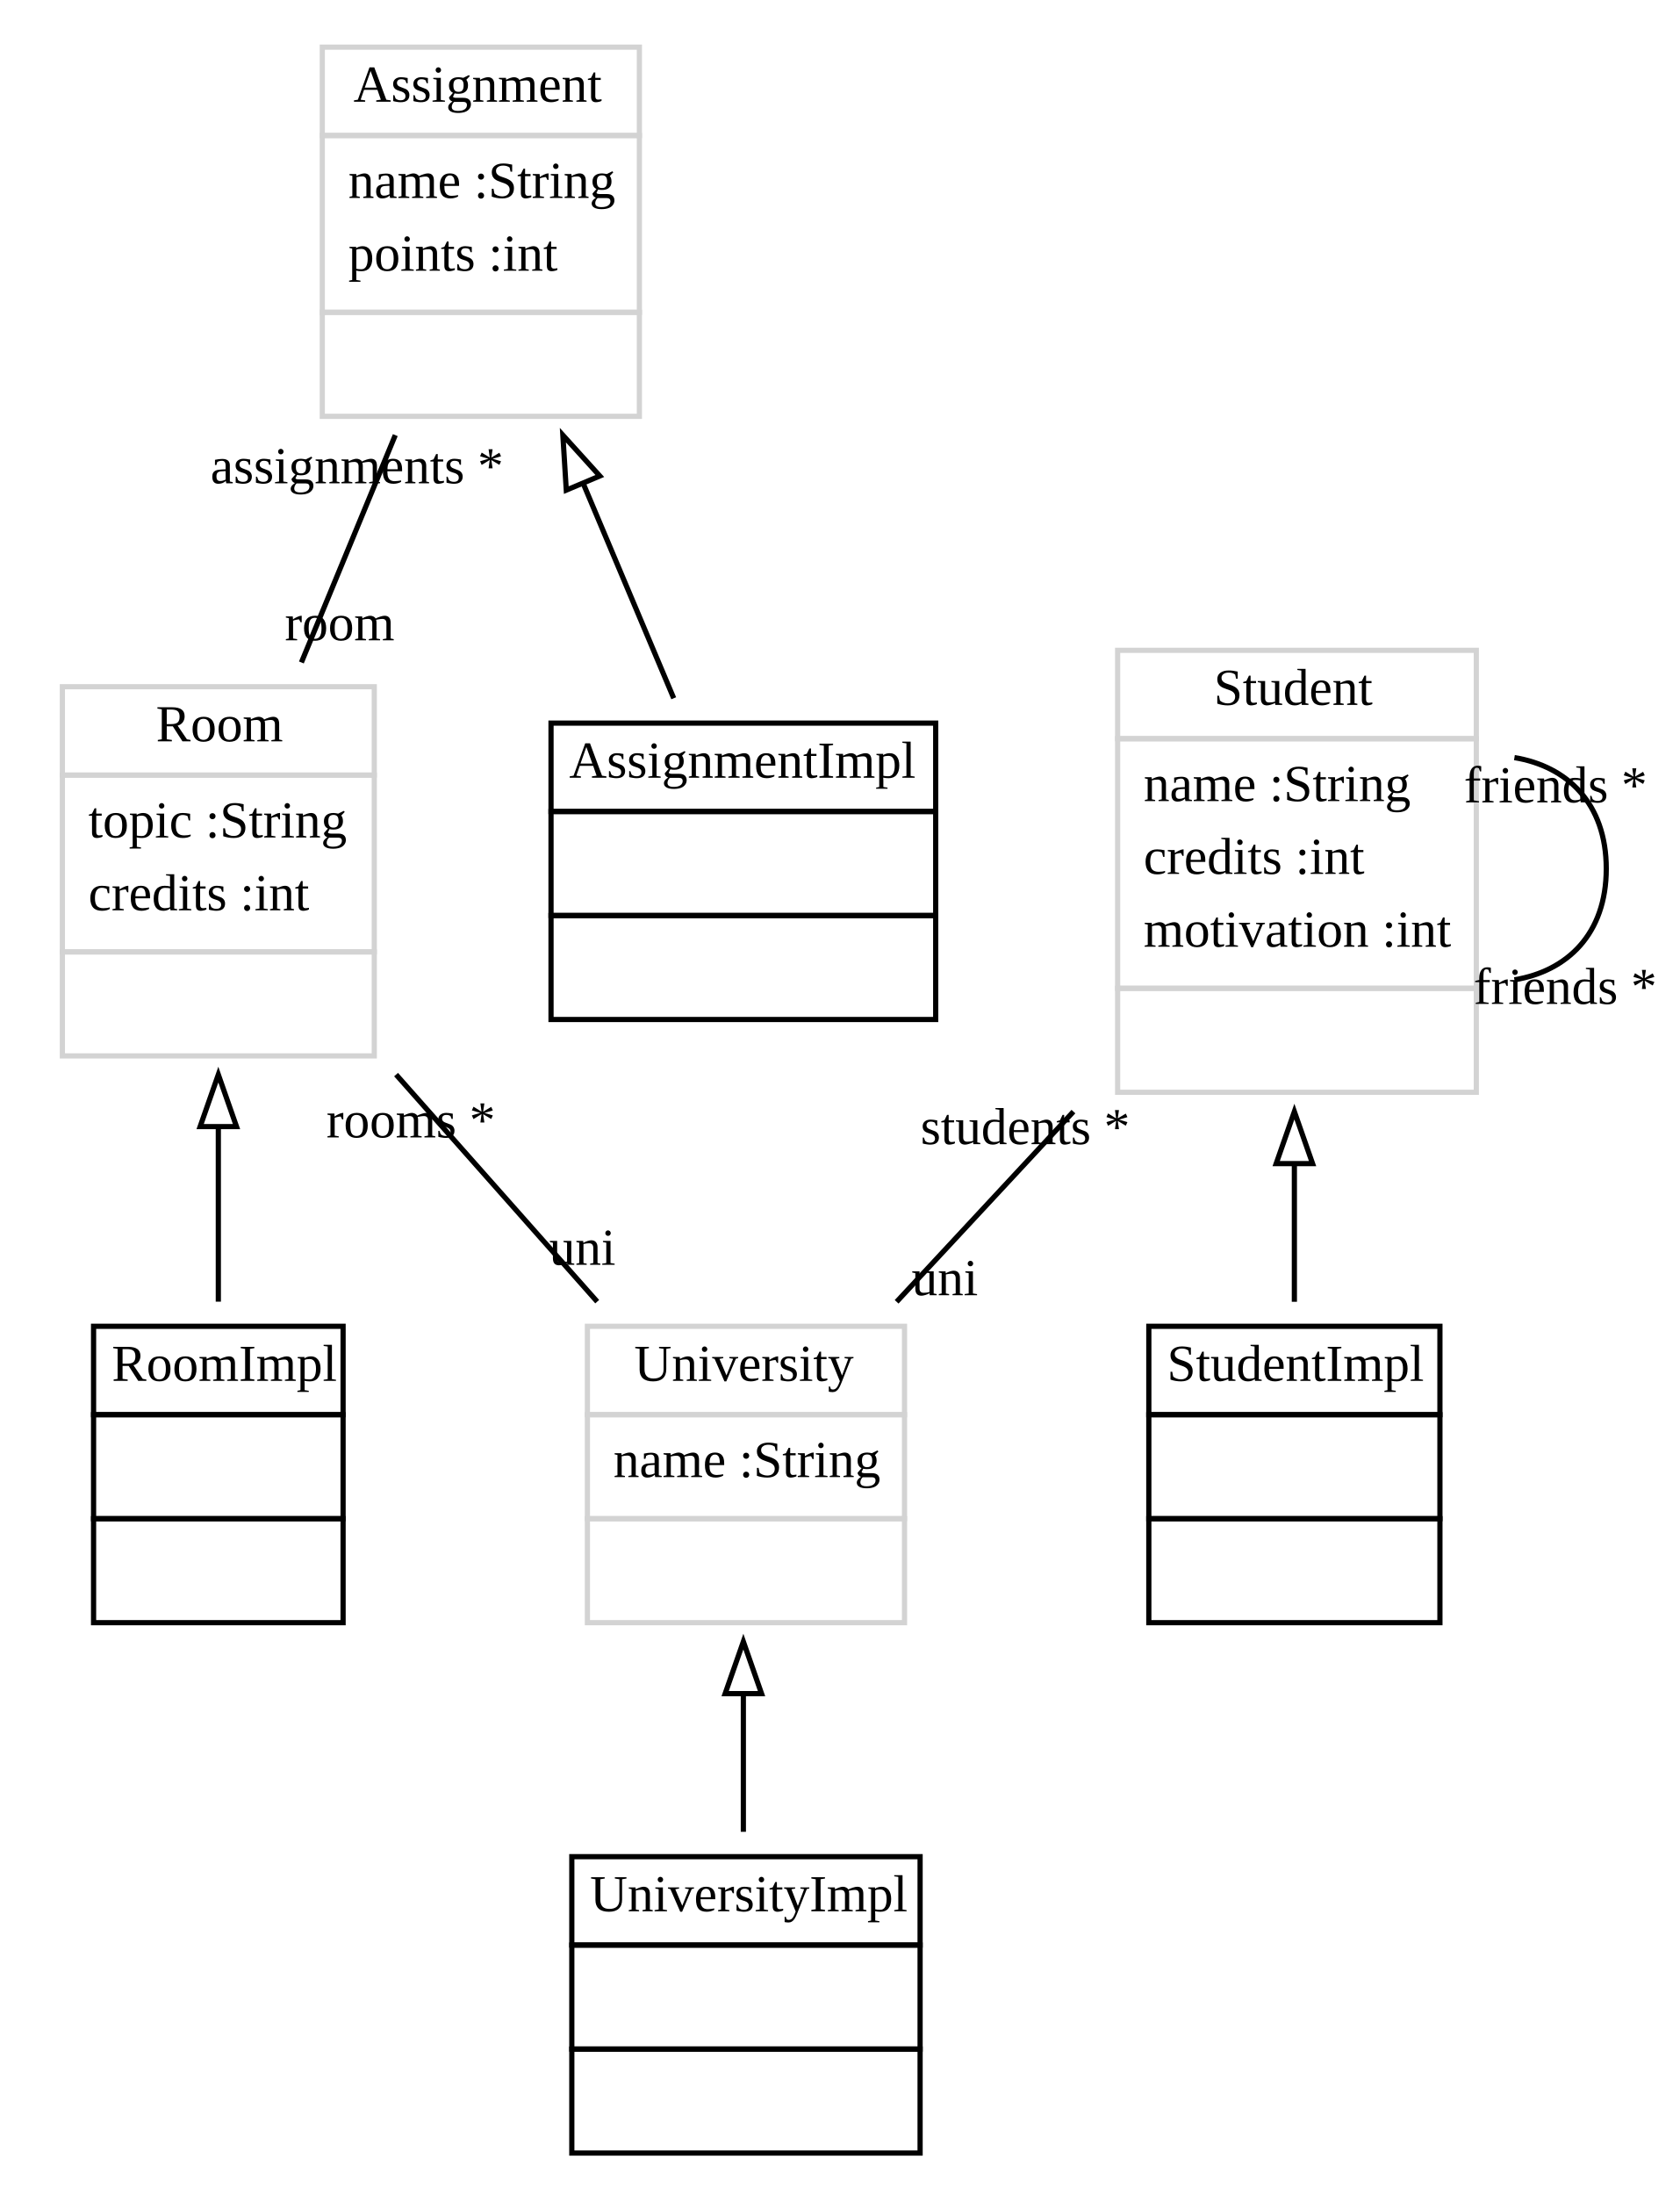
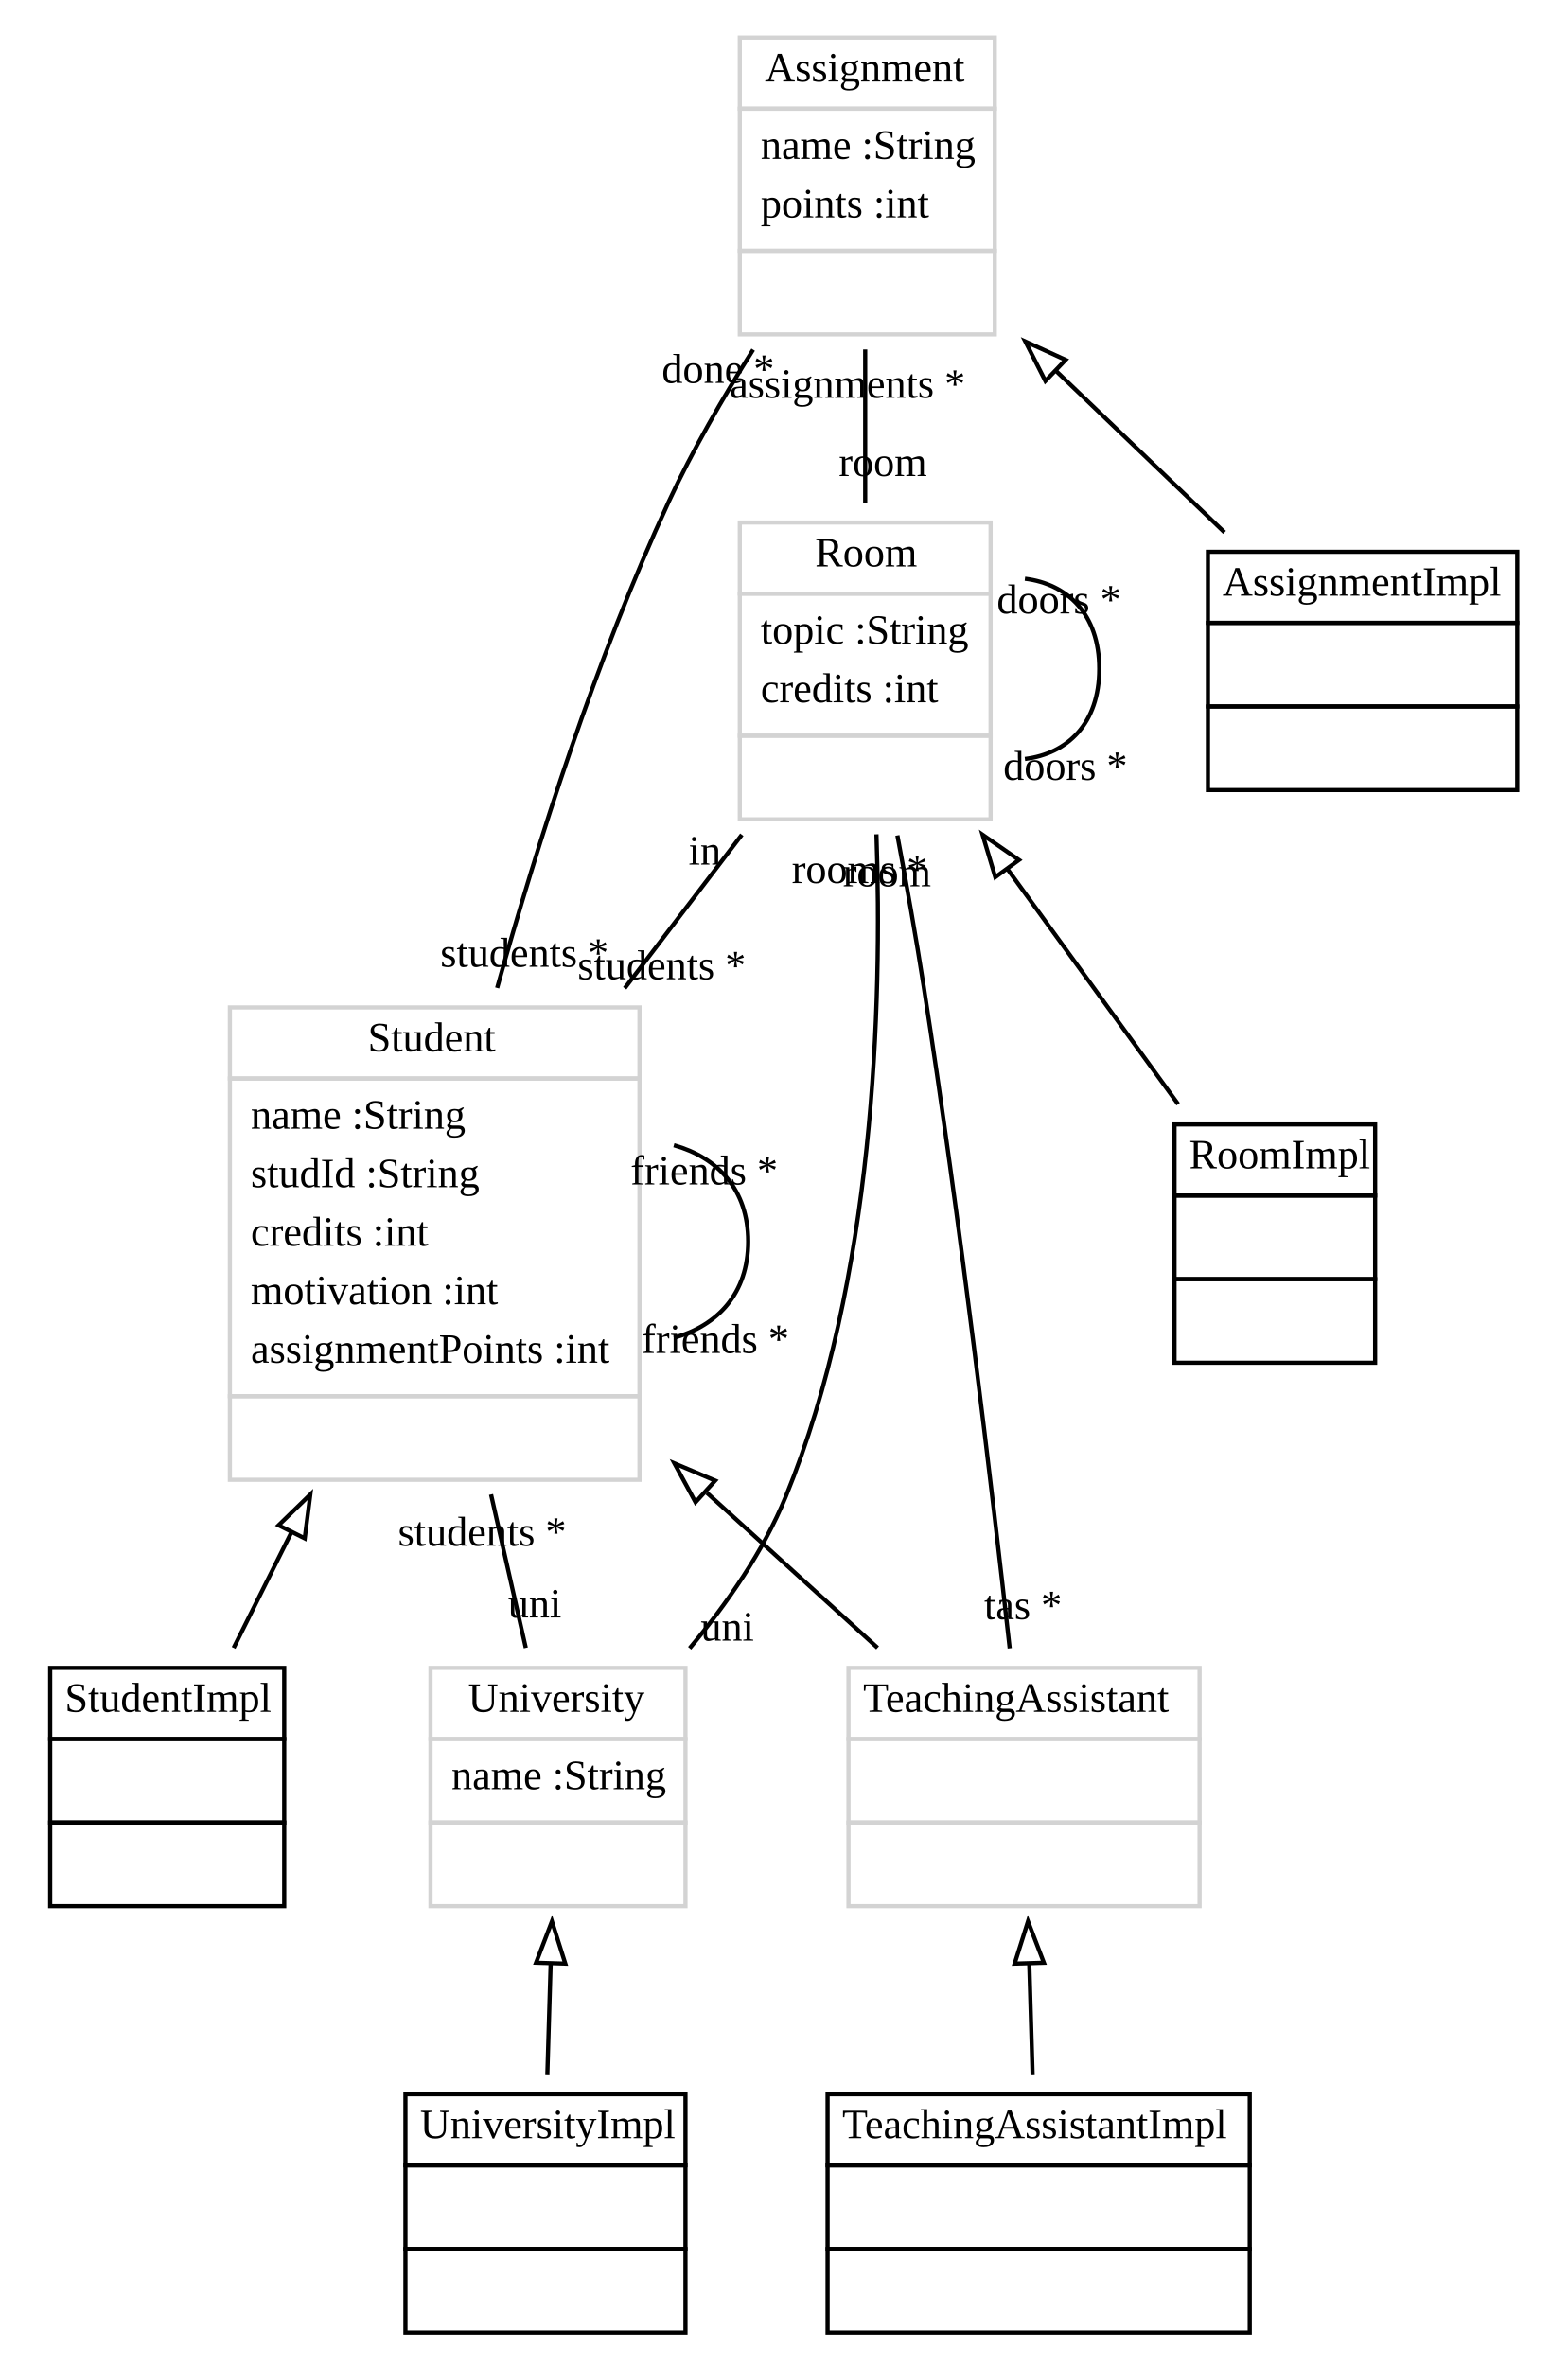
- <svg xmlns="http://www.w3.org/2000/svg" xmlns:xlink="http://www.w3.org/1999/xlink" width="323pt" height="422pt" viewBox="0.00 0.00 323.10 422.00">
-   <g id="graph1" class="graph" transform="scale(1 1) rotate(0) translate(4 418)">
-     <polygon fill="white" stroke="white" points="-4,5 -4,-418 320.099,-418 320.099,5 -4,5" />
+ <svg xmlns="http://www.w3.org/2000/svg" xmlns:xlink="http://www.w3.org/1999/xlink" width="375pt" height="566pt" viewBox="0.00 0.00 375.00 566.00">
+   <g id="graph1" class="graph" transform="scale(1 1) rotate(0) translate(4 562)">
+     <polygon fill="white" stroke="white" points="-4,5 -4,-562 372,-562 372,5 -4,5" />
    <g id="node1" class="node">
      <a xlink:href="../emfsrc/org/sdmlib/examples/emfstudyright/EMFStudyRightModel/University.java" xlink:title="&lt;TABLE&gt;">
-         <polygon fill="none" stroke="lightgrey" points="109,-146 109,-163 170,-163 170,-146 109,-146" />
-         <text text-anchor="start" x="118" y="-152.5" font-family="Times New Roman,serif" font-size="10.00">University</text>
+         <polygon fill="none" stroke="lightgrey" points="99,-146 99,-163 160,-163 160,-146 99,-146" />
+         <text text-anchor="start" x="108" y="-152.5" font-family="Times New Roman,serif" font-size="10.00">University</text>
      </a>
-       <polygon fill="none" stroke="lightgrey" points="109,-126 109,-146 170,-146 170,-126 109,-126" />
-       <text text-anchor="start" x="114" y="-134" font-family="Times New Roman,serif" font-size="10.00">name :String</text>
-       <polygon fill="none" stroke="lightgrey" points="109,-106 109,-126 170,-126 170,-106 109,-106" />
-       <text text-anchor="start" x="138" y="-114" font-family="Times New Roman,serif" font-size="10.00"> </text>
+       <polygon fill="none" stroke="lightgrey" points="99,-126 99,-146 160,-146 160,-126 99,-126" />
+       <text text-anchor="start" x="104" y="-134" font-family="Times New Roman,serif" font-size="10.00">name :String</text>
+       <polygon fill="none" stroke="lightgrey" points="99,-106 99,-126 160,-126 160,-106 99,-106" />
+       <text text-anchor="start" x="128" y="-114" font-family="Times New Roman,serif" font-size="10.00"> </text>
    </g>
    <g id="node2" class="node">
      <a xlink:href="../emfsrc/org/sdmlib/examples/emfstudyright/EMFStudyRightModel/impl/UniversityImpl.java" xlink:title="&lt;TABLE&gt;">
-         <polygon fill="none" stroke="black" points="106,-44 106,-61 173,-61 173,-44 106,-44" />
-         <text text-anchor="start" x="109.5" y="-50.5" font-family="Times New Roman,serif" font-size="10.00">UniversityImpl</text>
+         <polygon fill="none" stroke="black" points="93,-44 93,-61 160,-61 160,-44 93,-44" />
+         <text text-anchor="start" x="96.5" y="-50.5" font-family="Times New Roman,serif" font-size="10.00">UniversityImpl</text>
      </a>
-       <polygon fill="none" stroke="black" points="106,-24 106,-44 173,-44 173,-24 106,-24" />
-       <text text-anchor="start" x="138" y="-32" font-family="Times New Roman,serif" font-size="10.00"> </text>
-       <polygon fill="none" stroke="black" points="106,-4 106,-24 173,-24 173,-4 106,-4" />
-       <text text-anchor="start" x="138" y="-12" font-family="Times New Roman,serif" font-size="10.00"> </text>
+       <polygon fill="none" stroke="black" points="93,-24 93,-44 160,-44 160,-24 93,-24" />
+       <text text-anchor="start" x="125" y="-32" font-family="Times New Roman,serif" font-size="10.00"> </text>
+       <polygon fill="none" stroke="black" points="93,-4 93,-24 160,-24 160,-4 93,-4" />
+       <text text-anchor="start" x="125" y="-12" font-family="Times New Roman,serif" font-size="10.00"> </text>
+     </g>
+     <g id="edge4" class="edge">
+       <path fill="none" stroke="black" d="M127.746,-92.211C127.481,-83.37 127.205,-74.177 126.953,-65.778" />
+       <polygon fill="none" stroke="black" points="124.252,-92.469 128.051,-102.359 131.249,-92.259 124.252,-92.469" />
+     </g>
+     <g id="node3" class="node">
+       <a xlink:href="../emfsrc/org/sdmlib/examples/emfstudyright/EMFStudyRightModel/Student.java" xlink:title="&lt;TABLE&gt;">
+         <polygon fill="none" stroke="lightgrey" points="51,-304 51,-321 149,-321 149,-304 51,-304" />
+         <text text-anchor="start" x="84" y="-310.5" font-family="Times New Roman,serif" font-size="10.00">Student</text>
+       </a>
+       <polygon fill="none" stroke="lightgrey" points="51,-228 51,-304 149,-304 149,-228 51,-228" />
+       <text text-anchor="start" x="56" y="-292" font-family="Times New Roman,serif" font-size="10.00">name :String</text>
+       <text text-anchor="start" x="56" y="-278" font-family="Times New Roman,serif" font-size="10.00">studId :String</text>
+       <text text-anchor="start" x="56" y="-264" font-family="Times New Roman,serif" font-size="10.00">credits :int</text>
+       <text text-anchor="start" x="56" y="-250" font-family="Times New Roman,serif" font-size="10.00">motivation :int</text>
+       <text text-anchor="start" x="56" y="-236" font-family="Times New Roman,serif" font-size="10.00">assignmentPoints :int</text>
+       <polygon fill="none" stroke="lightgrey" points="51,-208 51,-228 149,-228 149,-208 51,-208" />
+       <text text-anchor="start" x="98.5" y="-216" font-family="Times New Roman,serif" font-size="10.00"> </text>
+     </g>
+     <g id="edge16" class="edge">
+       <path fill="none" stroke="black" d="M113.481,-204.497C116.351,-191.831 119.274,-178.93 121.798,-167.789" />
+       <text text-anchor="middle" x="123.917" y="-175.062" font-family="Times New Roman,serif" font-size="10.00">uni</text>
+       <text text-anchor="middle" x="111.362" y="-192.224" font-family="Times New Roman,serif" font-size="10.00">students *</text>
+     </g>
+     <g id="edge20" class="edge">
+       <path fill="none" stroke="black" d="M157.226,-288.036C167.673,-285.12 175,-277.441 175,-265 175,-252.559 167.673,-244.88 157.226,-241.964" />
+       <text text-anchor="middle" x="167.162" y="-238.337" font-family="Times New Roman,serif" font-size="10.00">friends *</text>
+       <text text-anchor="middle" x="164.476" y="-278.649" font-family="Times New Roman,serif" font-size="10.00">friends *</text>
+     </g>
+     <g id="node4" class="node">
+       <a xlink:href="../emfsrc/org/sdmlib/examples/emfstudyright/EMFStudyRightModel/impl/StudentImpl.java" xlink:title="&lt;TABLE&gt;">
+         <polygon fill="none" stroke="black" points="8,-146 8,-163 64,-163 64,-146 8,-146" />
+         <text text-anchor="start" x="11.5" y="-152.5" font-family="Times New Roman,serif" font-size="10.00">StudentImpl</text>
+       </a>
+       <polygon fill="none" stroke="black" points="8,-126 8,-146 64,-146 64,-126 8,-126" />
+       <text text-anchor="start" x="34.5" y="-134" font-family="Times New Roman,serif" font-size="10.00"> </text>
+       <polygon fill="none" stroke="black" points="8,-106 8,-126 64,-126 64,-106 8,-106" />
+       <text text-anchor="start" x="34.5" y="-114" font-family="Times New Roman,serif" font-size="10.00"> </text>
+     </g>
+     <g id="edge6" class="edge">
+       <path fill="none" stroke="black" d="M65.641,-195.281C60.843,-185.685 56.116,-176.232 51.895,-167.789" />
+       <polygon fill="none" stroke="black" points="62.646,-197.118 70.248,-204.497 68.907,-193.987 62.646,-197.118" />
+     </g>
+     <g id="node5" class="node">
+       <a xlink:href="../emfsrc/org/sdmlib/examples/emfstudyright/EMFStudyRightModel/TeachingAssistant.java" xlink:title="&lt;TABLE&gt;">
+         <polygon fill="none" stroke="lightgrey" points="199,-146 199,-163 283,-163 283,-146 199,-146" />
+         <text text-anchor="start" x="202.5" y="-152.5" font-family="Times New Roman,serif" font-size="10.00">TeachingAssistant</text>
+       </a>
+       <polygon fill="none" stroke="lightgrey" points="199,-126 199,-146 283,-146 283,-126 199,-126" />
+       <text text-anchor="start" x="239.5" y="-134" font-family="Times New Roman,serif" font-size="10.00"> </text>
+       <polygon fill="none" stroke="lightgrey" points="199,-106 199,-126 283,-126 283,-106 199,-106" />
+       <text text-anchor="start" x="239.5" y="-114" font-family="Times New Roman,serif" font-size="10.00"> </text>
    </g>
    <g id="edge2" class="edge">
-       <path fill="none" stroke="black" d="M139,-92.211C139,-83.37 139,-74.177 139,-65.778" />
-       <polygon fill="none" stroke="black" points="135.5,-92.359 139,-102.359 142.5,-92.359 135.5,-92.359" />
+       <path fill="none" stroke="black" d="M165.128,-204.877C179.207,-192.095 193.574,-179.053 205.965,-167.805" />
+       <polygon fill="none" stroke="black" points="162.402,-202.625 157.35,-211.938 167.107,-207.807 162.402,-202.625" />
    </g>
-     <g id="node3" class="node">
+     <g id="node6" class="node">
+       <a xlink:href="../emfsrc/org/sdmlib/examples/emfstudyright/EMFStudyRightModel/impl/TeachingAssistantImpl.java" xlink:title="&lt;TABLE&gt;">
+         <polygon fill="none" stroke="black" points="194,-44 194,-61 295,-61 295,-44 194,-44" />
+         <text text-anchor="start" x="197.5" y="-50.5" font-family="Times New Roman,serif" font-size="10.00">TeachingAssistantImpl</text>
+       </a>
+       <polygon fill="none" stroke="black" points="194,-24 194,-44 295,-44 295,-24 194,-24" />
+       <text text-anchor="start" x="243" y="-32" font-family="Times New Roman,serif" font-size="10.00"> </text>
+       <polygon fill="none" stroke="black" points="194,-4 194,-24 295,-24 295,-4 194,-4" />
+       <text text-anchor="start" x="243" y="-12" font-family="Times New Roman,serif" font-size="10.00"> </text>
+     </g>
+     <g id="edge8" class="edge">
+       <path fill="none" stroke="black" d="M242.254,-92.211C242.519,-83.37 242.795,-74.177 243.047,-65.778" />
+       <polygon fill="none" stroke="black" points="238.751,-92.259 241.949,-102.359 245.748,-92.469 238.751,-92.259" />
+     </g>
+     <g id="node7" class="node">
      <a xlink:href="../emfsrc/org/sdmlib/examples/emfstudyright/EMFStudyRightModel/Room.java" xlink:title="&lt;TABLE&gt;">
-         <polygon fill="none" stroke="lightgrey" points="8,-269 8,-286 68,-286 68,-269 8,-269" />
-         <text text-anchor="start" x="26" y="-275.5" font-family="Times New Roman,serif" font-size="10.00">Room</text>
+         <polygon fill="none" stroke="lightgrey" points="173,-420 173,-437 233,-437 233,-420 173,-420" />
+         <text text-anchor="start" x="191" y="-426.5" font-family="Times New Roman,serif" font-size="10.00">Room</text>
      </a>
-       <polygon fill="none" stroke="lightgrey" points="8,-235 8,-269 68,-269 68,-235 8,-235" />
-       <text text-anchor="start" x="13" y="-257" font-family="Times New Roman,serif" font-size="10.00">topic :String</text>
-       <text text-anchor="start" x="13" y="-243" font-family="Times New Roman,serif" font-size="10.00">credits :int</text>
-       <polygon fill="none" stroke="lightgrey" points="8,-215 8,-235 68,-235 68,-215 8,-215" />
-       <text text-anchor="start" x="36.5" y="-223" font-family="Times New Roman,serif" font-size="10.00"> </text>
+       <polygon fill="none" stroke="lightgrey" points="173,-386 173,-420 233,-420 233,-386 173,-386" />
+       <text text-anchor="start" x="178" y="-408" font-family="Times New Roman,serif" font-size="10.00">topic :String</text>
+       <text text-anchor="start" x="178" y="-394" font-family="Times New Roman,serif" font-size="10.00">credits :int</text>
+       <polygon fill="none" stroke="lightgrey" points="173,-366 173,-386 233,-386 233,-366 173,-366" />
+       <text text-anchor="start" x="201.5" y="-374" font-family="Times New Roman,serif" font-size="10.00"> </text>
+     </g>
+     <g id="edge14" class="edge">
+       <path fill="none" stroke="black" d="M205.691,-362.418C207.103,-321.532 205.196,-255.841 184,-204 178.656,-190.929 169.936,-178.381 160.999,-167.701" />
+       <text text-anchor="middle" x="170.013" y="-169.53" font-family="Times New Roman,serif" font-size="10.00">uni</text>
+       <text text-anchor="middle" x="201.681" y="-350.758" font-family="Times New Roman,serif" font-size="10.00">rooms *</text>
+     </g>
+     <g id="edge18" class="edge">
+       <path fill="none" stroke="black" d="M173.484,-362.314C164.746,-350.861 154.968,-338.045 145.467,-325.593" />
+       <text text-anchor="middle" x="154.325" y="-327.735" font-family="Times New Roman,serif" font-size="10.00">students *</text>
+       <text text-anchor="middle" x="164.627" y="-355.173" font-family="Times New Roman,serif" font-size="10.00">in</text>
+     </g>
+     <g id="edge24" class="edge">
+       <path fill="none" stroke="black" d="M210.703,-362.148C212.881,-350.544 215.158,-337.778 217,-326 225.68,-270.485 233.359,-205.464 237.576,-167.682" />
+       <text text-anchor="middle" x="240.76" y="-174.661" font-family="Times New Roman,serif" font-size="10.00">tas *</text>
+       <text text-anchor="middle" x="208.212" y="-349.964" font-family="Times New Roman,serif" font-size="10.00">room</text>
+     </g>
+     <g id="edge26" class="edge">
+       <path fill="none" stroke="black" d="M241.214,-423.559C251.335,-422.327 259,-415.141 259,-402 259,-388.859 251.335,-381.673 241.214,-380.441" />
+       <text text-anchor="middle" x="250.896" y="-375.438" font-family="Times New Roman,serif" font-size="10.00">doors *</text>
+       <text text-anchor="middle" x="249.355" y="-415.252" font-family="Times New Roman,serif" font-size="10.00">doors *</text>
+     </g>
+     <g id="node8" class="node">
+       <a xlink:href="../emfsrc/org/sdmlib/examples/emfstudyright/EMFStudyRightModel/impl/RoomImpl.java" xlink:title="&lt;TABLE&gt;">
+         <polygon fill="none" stroke="black" points="277,-276 277,-293 325,-293 325,-276 277,-276" />
+         <text text-anchor="start" x="280.5" y="-282.5" font-family="Times New Roman,serif" font-size="10.00">RoomImpl</text>
+       </a>
+       <polygon fill="none" stroke="black" points="277,-256 277,-276 325,-276 325,-256 277,-256" />
+       <text text-anchor="start" x="299.5" y="-264" font-family="Times New Roman,serif" font-size="10.00"> </text>
+       <polygon fill="none" stroke="black" points="277,-236 277,-256 325,-256 325,-236 277,-236" />
+       <text text-anchor="start" x="299.5" y="-244" font-family="Times New Roman,serif" font-size="10.00"> </text>
    </g>
    <g id="edge10" class="edge">
-       <path fill="none" stroke="black" d="M72.194,-211.405C84.784,-197.194 98.889,-181.274 110.883,-167.736" />
-       <text text-anchor="middle" x="108.036" y="-174.823" font-family="Times New Roman,serif" font-size="10.00">uni</text>
-       <text text-anchor="middle" x="75.041" y="-199.319" font-family="Times New Roman,serif" font-size="10.00">rooms *</text>
+       <path fill="none" stroke="black" d="M237.137,-353.975C250.603,-335.425 265.723,-314.596 277.869,-297.864" />
+       <polygon fill="none" stroke="black" points="234.125,-352.166 231.083,-362.314 239.79,-356.278 234.125,-352.166" />
    </g>
-     <g id="node4" class="node">
-       <a xlink:href="../emfsrc/org/sdmlib/examples/emfstudyright/EMFStudyRightModel/impl/RoomImpl.java" xlink:title="&lt;TABLE&gt;">
-         <polygon fill="none" stroke="black" points="14,-146 14,-163 62,-163 62,-146 14,-146" />
-         <text text-anchor="start" x="17.5" y="-152.5" font-family="Times New Roman,serif" font-size="10.00">RoomImpl</text>
+     <g id="node9" class="node">
+       <a xlink:href="../emfsrc/org/sdmlib/examples/emfstudyright/EMFStudyRightModel/Assignment.java" xlink:title="&lt;TABLE&gt;">
+         <polygon fill="none" stroke="lightgrey" points="173,-536 173,-553 234,-553 234,-536 173,-536" />
+         <text text-anchor="start" x="179" y="-542.5" font-family="Times New Roman,serif" font-size="10.00">Assignment</text>
      </a>
-       <polygon fill="none" stroke="black" points="14,-126 14,-146 62,-146 62,-126 14,-126" />
-       <text text-anchor="start" x="36.5" y="-134" font-family="Times New Roman,serif" font-size="10.00"> </text>
-       <polygon fill="none" stroke="black" points="14,-106 14,-126 62,-126 62,-106 14,-106" />
-       <text text-anchor="start" x="36.5" y="-114" font-family="Times New Roman,serif" font-size="10.00"> </text>
+       <polygon fill="none" stroke="lightgrey" points="173,-502 173,-536 234,-536 234,-502 173,-502" />
+       <text text-anchor="start" x="178" y="-524" font-family="Times New Roman,serif" font-size="10.00">name :String</text>
+       <text text-anchor="start" x="178" y="-510" font-family="Times New Roman,serif" font-size="10.00">points :int</text>
+       <polygon fill="none" stroke="lightgrey" points="173,-482 173,-502 234,-502 234,-482 173,-482" />
+       <text text-anchor="start" x="202" y="-490" font-family="Times New Roman,serif" font-size="10.00"> </text>
    </g>
-     <g id="edge4" class="edge">
-       <path fill="none" stroke="black" d="M38,-201.184C38,-189.862 38,-178.101 38,-167.736" />
-       <polygon fill="none" stroke="black" points="34.5,-201.405 38,-211.405 41.5,-201.405 34.5,-201.405" />
+     <g id="edge22" class="edge">
+       <path fill="none" stroke="black" d="M176.188,-478.346C169.016,-466.966 161.685,-454.269 156,-442 138.677,-404.615 124.635,-360.417 114.945,-325.664" />
+       <text text-anchor="middle" x="121.486" y="-330.728" font-family="Times New Roman,serif" font-size="10.00">students *</text>
+       <text text-anchor="middle" x="167.804" y="-470.395" font-family="Times New Roman,serif" font-size="10.00">done *</text>
    </g>
-     <g id="node5" class="node">
-       <a xlink:href="../emfsrc/org/sdmlib/examples/emfstudyright/EMFStudyRightModel/Assignment.java" xlink:title="&lt;TABLE&gt;">
-         <polygon fill="none" stroke="lightgrey" points="58,-392 58,-409 119,-409 119,-392 58,-392" />
-         <text text-anchor="start" x="64" y="-398.5" font-family="Times New Roman,serif" font-size="10.00">Assignment</text>
+     <g id="edge28" class="edge">
+       <path fill="none" stroke="black" d="M203,-478.405C203,-466.519 203,-453.438 203,-441.555" />
+       <text text-anchor="middle" x="207.226" y="-448.119" font-family="Times New Roman,serif" font-size="10.00">room</text>
+       <text text-anchor="middle" x="198.774" y="-466.842" font-family="Times New Roman,serif" font-size="10.00">assignments *</text>
+     </g>
+     <g id="node10" class="node">
+       <a xlink:href="../emfsrc/org/sdmlib/examples/emfstudyright/EMFStudyRightModel/impl/AssignmentImpl.java" xlink:title="&lt;TABLE&gt;">
+         <polygon fill="none" stroke="black" points="285,-413 285,-430 359,-430 359,-413 285,-413" />
+         <text text-anchor="start" x="288.5" y="-419.5" font-family="Times New Roman,serif" font-size="10.00">AssignmentImpl</text>
      </a>
-       <polygon fill="none" stroke="lightgrey" points="58,-358 58,-392 119,-392 119,-358 58,-358" />
-       <text text-anchor="start" x="63" y="-380" font-family="Times New Roman,serif" font-size="10.00">name :String</text>
-       <text text-anchor="start" x="63" y="-366" font-family="Times New Roman,serif" font-size="10.00">points :int</text>
-       <polygon fill="none" stroke="lightgrey" points="58,-338 58,-358 119,-358 119,-338 58,-338" />
-       <text text-anchor="start" x="87" y="-346" font-family="Times New Roman,serif" font-size="10.00"> </text>
-     </g>
-     <g id="edge14" class="edge">
-       <path fill="none" stroke="black" d="M72.042,-334.382C66.269,-320.411 59.752,-304.641 53.978,-290.666" />
-       <text text-anchor="middle" x="61.345" y="-294.928" font-family="Times New Roman,serif" font-size="10.00">room</text>
-       <text text-anchor="middle" x="64.675" y="-325.12" font-family="Times New Roman,serif" font-size="10.00">assignments *</text>
-     </g>
-     <g id="node6" class="node">
-       <a xlink:href="../emfsrc/org/sdmlib/examples/emfstudyright/EMFStudyRightModel/impl/AssignmentImpl.java" xlink:title="&lt;TABLE&gt;">
-         <polygon fill="none" stroke="black" points="102,-262 102,-279 176,-279 176,-262 102,-262" />
-         <text text-anchor="start" x="105.5" y="-268.5" font-family="Times New Roman,serif" font-size="10.00">AssignmentImpl</text>
-       </a>
-       <polygon fill="none" stroke="black" points="102,-242 102,-262 176,-262 176,-242 102,-242" />
-       <text text-anchor="start" x="137.5" y="-250" font-family="Times New Roman,serif" font-size="10.00"> </text>
-       <polygon fill="none" stroke="black" points="102,-222 102,-242 176,-242 176,-222 102,-222" />
-       <text text-anchor="start" x="137.5" y="-230" font-family="Times New Roman,serif" font-size="10.00"> </text>
-     </g>
-     <g id="edge6" class="edge">
-       <path fill="none" stroke="black" d="M108.24,-324.98C114.076,-311.133 120.297,-296.375 125.606,-283.779" />
-       <polygon fill="none" stroke="black" points="104.936,-323.808 104.277,-334.382 111.386,-326.527 104.936,-323.808" />
-     </g>
-     <g id="node7" class="node">
-       <a xlink:href="../emfsrc/org/sdmlib/examples/emfstudyright/EMFStudyRightModel/Student.java" xlink:title="&lt;TABLE&gt;">
-         <polygon fill="none" stroke="lightgrey" points="211,-276 211,-293 280,-293 280,-276 211,-276" />
-         <text text-anchor="start" x="229.5" y="-282.5" font-family="Times New Roman,serif" font-size="10.00">Student</text>
-       </a>
-       <polygon fill="none" stroke="lightgrey" points="211,-228 211,-276 280,-276 280,-228 211,-228" />
-       <text text-anchor="start" x="216" y="-264" font-family="Times New Roman,serif" font-size="10.00">name :String</text>
-       <text text-anchor="start" x="216" y="-250" font-family="Times New Roman,serif" font-size="10.00">credits :int</text>
-       <text text-anchor="start" x="216" y="-236" font-family="Times New Roman,serif" font-size="10.00">motivation :int</text>
-       <polygon fill="none" stroke="lightgrey" points="211,-208 211,-228 280,-228 280,-208 211,-208" />
-       <text text-anchor="start" x="244" y="-216" font-family="Times New Roman,serif" font-size="10.00"> </text>
+       <polygon fill="none" stroke="black" points="285,-393 285,-413 359,-413 359,-393 285,-393" />
+       <text text-anchor="start" x="320.5" y="-401" font-family="Times New Roman,serif" font-size="10.00"> </text>
+       <polygon fill="none" stroke="black" points="285,-373 285,-393 359,-393 359,-373 285,-373" />
+       <text text-anchor="start" x="320.5" y="-381" font-family="Times New Roman,serif" font-size="10.00"> </text>
    </g>
    <g id="edge12" class="edge">
-       <path fill="none" stroke="black" d="M202.497,-204.289C191.092,-192.024 179.012,-179.032 168.485,-167.71" />
-       <text text-anchor="middle" x="177.752" y="-168.97" font-family="Times New Roman,serif" font-size="10.00">uni</text>
-       <text text-anchor="middle" x="193.23" y="-198.029" font-family="Times New Roman,serif" font-size="10.00">students *</text>
-     </g>
-     <g id="edge16" class="edge">
-       <path fill="none" stroke="black" d="M287.331,-272.366C297.48,-270.696 305,-263.574 305,-251 305,-238.426 297.48,-231.304 287.331,-229.634" />
-       <text text-anchor="middle" x="297.099" y="-224.995" font-family="Times New Roman,serif" font-size="10.00">friends *</text>
-       <text text-anchor="middle" x="295.248" y="-263.758" font-family="Times New Roman,serif" font-size="10.00">friends *</text>
-     </g>
-     <g id="node8" class="node">
-       <a xlink:href="../emfsrc/org/sdmlib/examples/emfstudyright/EMFStudyRightModel/impl/StudentImpl.java" xlink:title="&lt;TABLE&gt;">
-         <polygon fill="none" stroke="black" points="217,-146 217,-163 273,-163 273,-146 217,-146" />
-         <text text-anchor="start" x="220.5" y="-152.5" font-family="Times New Roman,serif" font-size="10.00">StudentImpl</text>
-       </a>
-       <polygon fill="none" stroke="black" points="217,-126 217,-146 273,-146 273,-126 217,-126" />
-       <text text-anchor="start" x="243.5" y="-134" font-family="Times New Roman,serif" font-size="10.00"> </text>
-       <polygon fill="none" stroke="black" points="217,-106 217,-126 273,-126 273,-106 217,-106" />
-       <text text-anchor="start" x="243.5" y="-114" font-family="Times New Roman,serif" font-size="10.00"> </text>
-     </g>
-     <g id="edge8" class="edge">
-       <path fill="none" stroke="black" d="M245,-194.114C245,-185.044 245,-175.936 245,-167.71" />
-       <polygon fill="none" stroke="black" points="241.5,-194.289 245,-204.289 248.5,-194.289 241.5,-194.289" />
+       <path fill="none" stroke="black" d="M248.645,-473.273C262.071,-460.411 276.494,-446.594 288.968,-434.644" />
+       <polygon fill="none" stroke="black" points="246.107,-470.857 241.307,-480.302 250.95,-475.912 246.107,-470.857" />
    </g>
  </g>
</svg>
